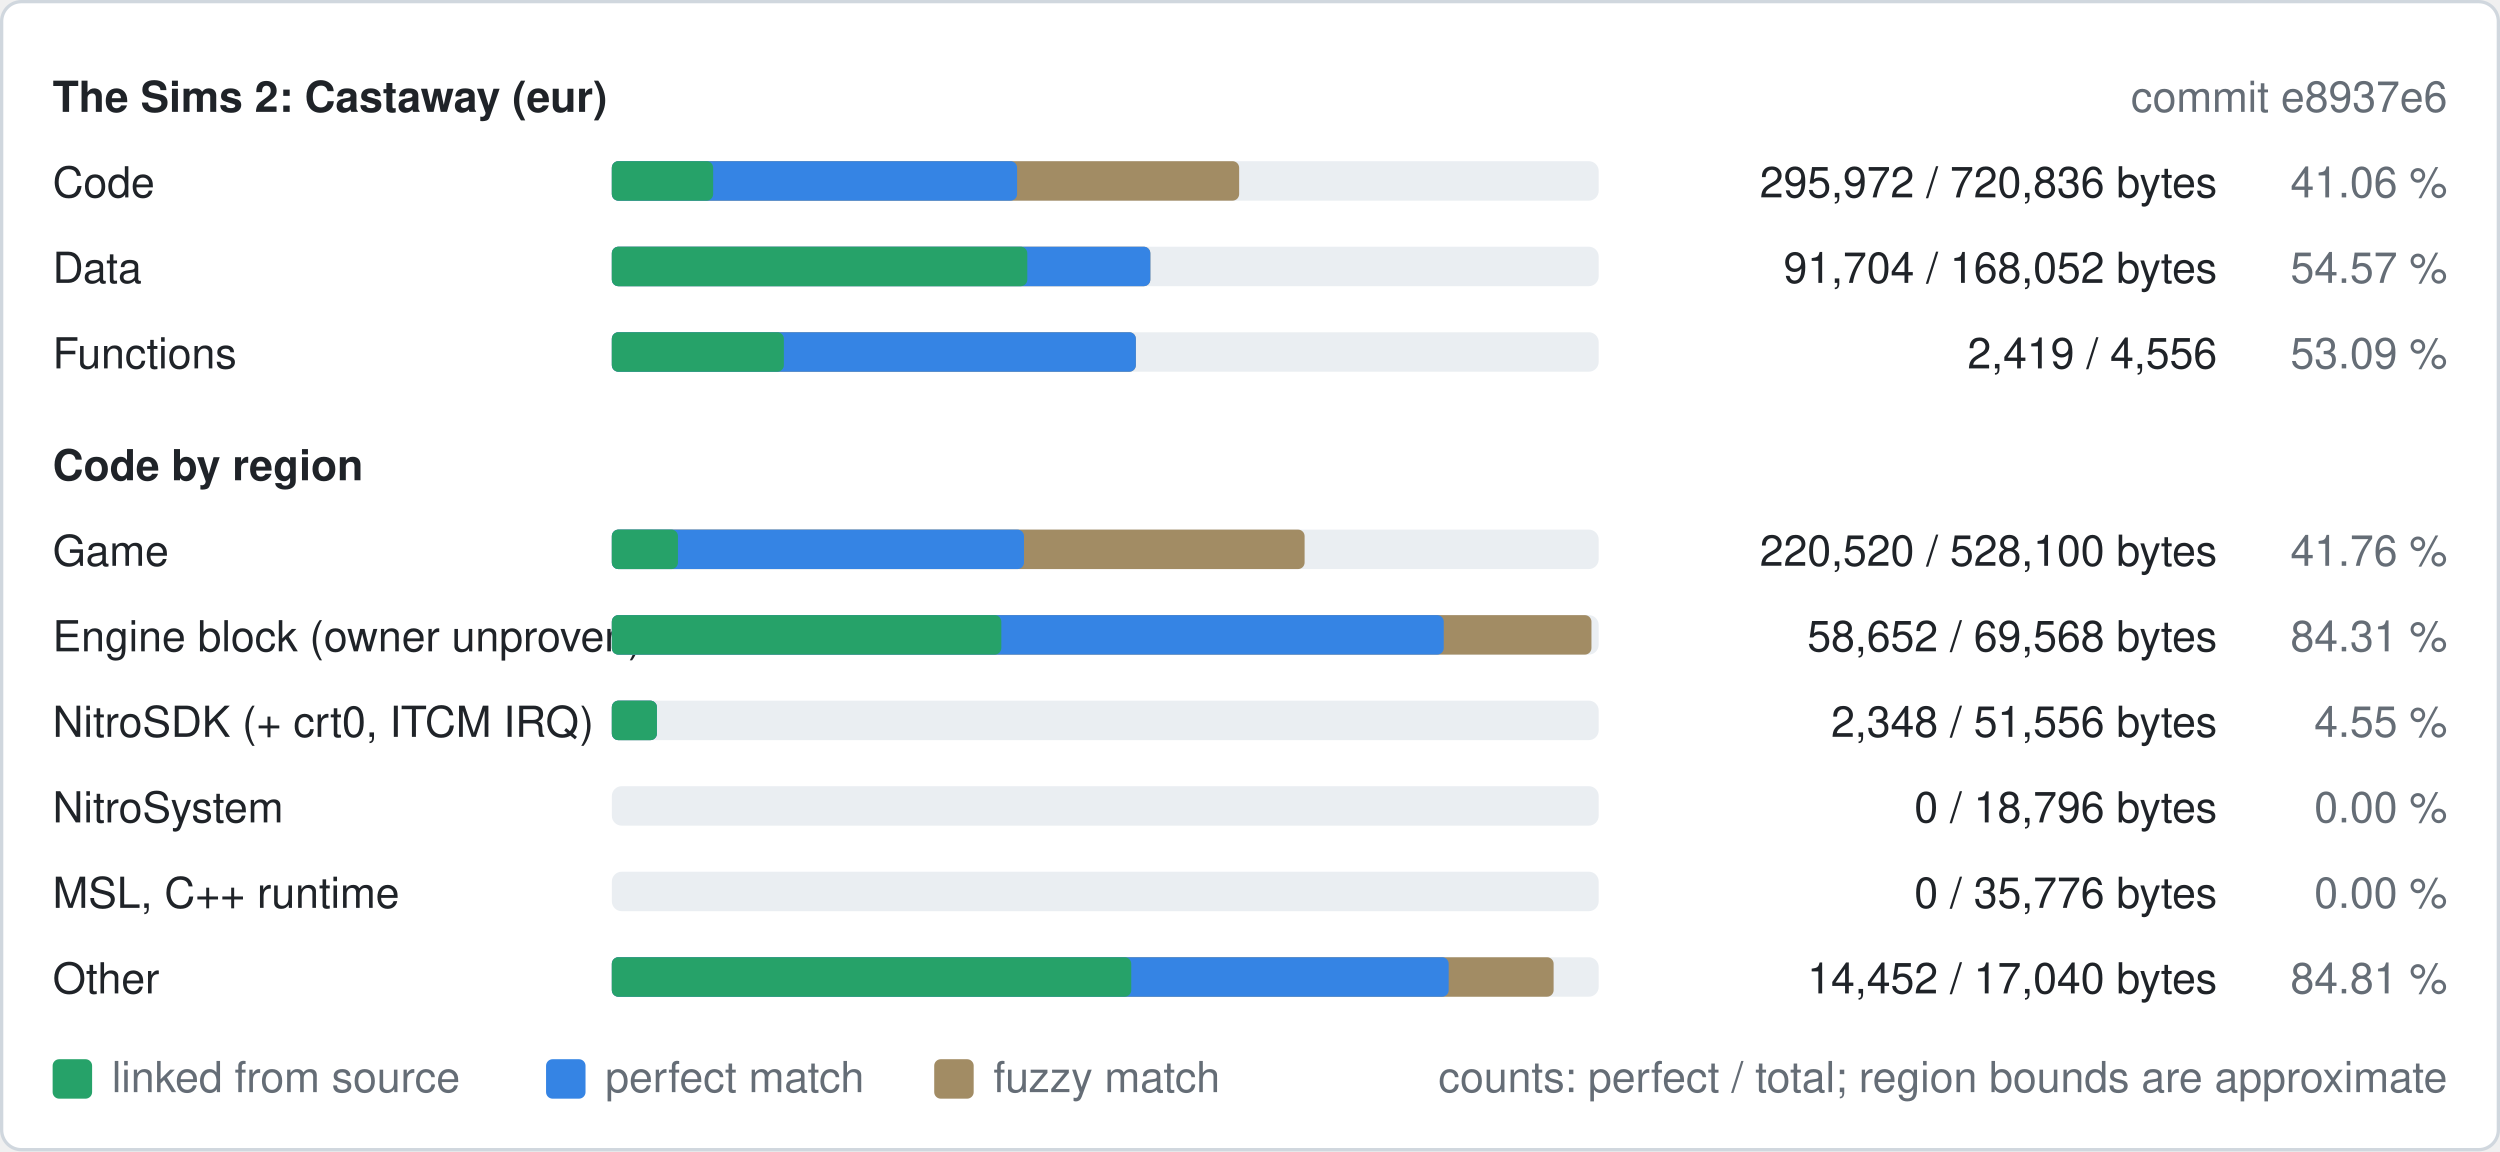
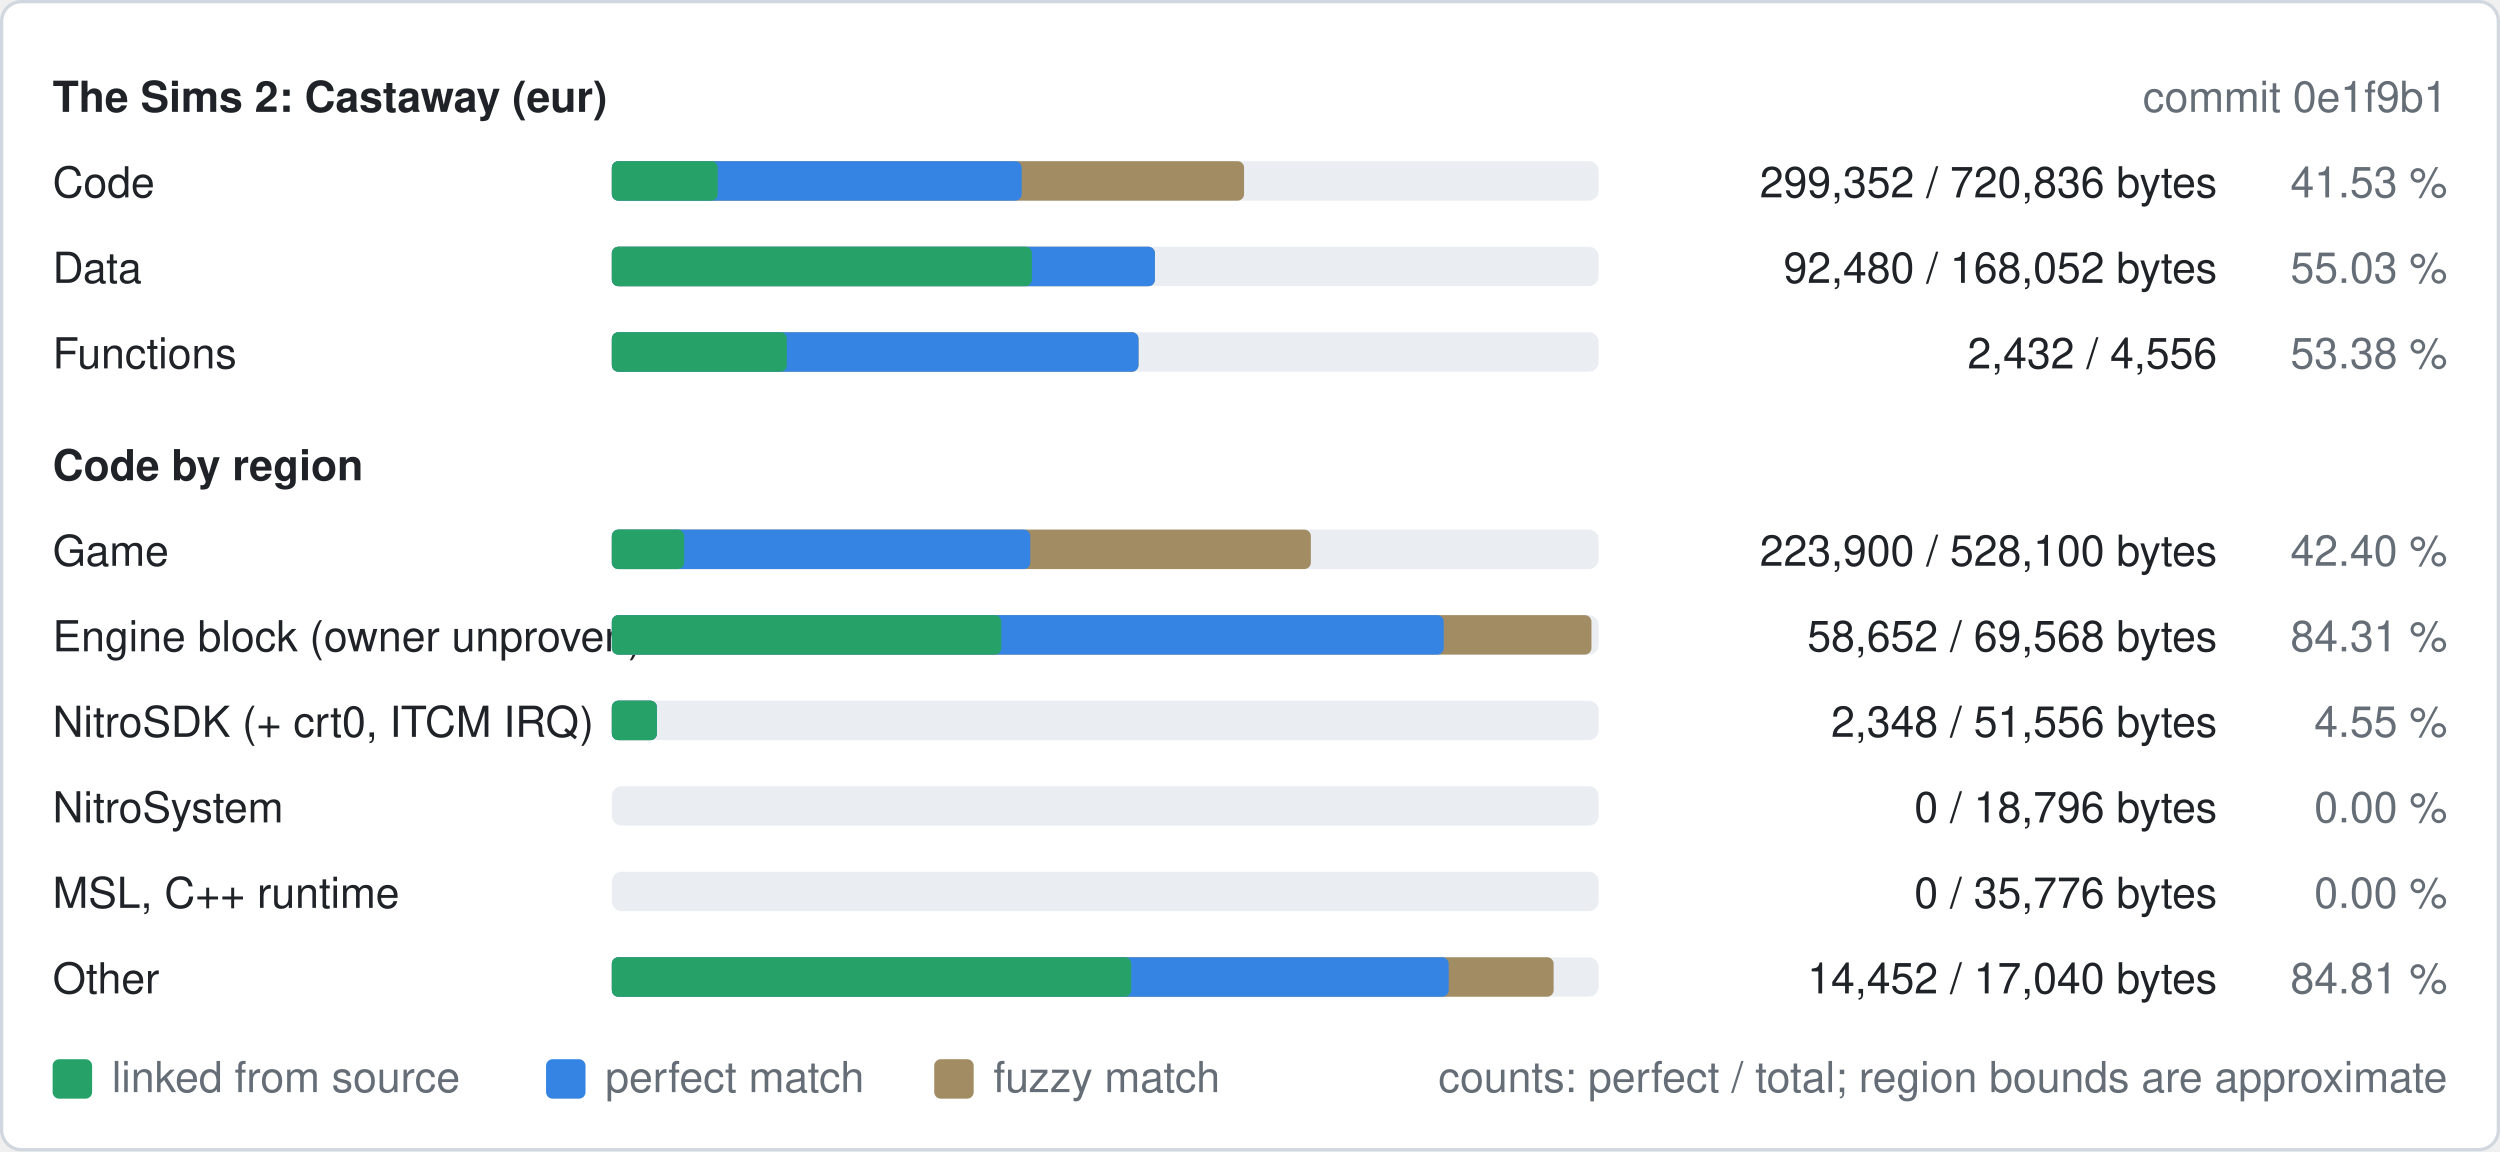
<svg xmlns="http://www.w3.org/2000/svg" width="760" height="350" viewBox="0 0 760 350" role="img" aria-label="Decompilation progress of eur">
  <style>
text{font-family:-apple-system,BlinkMacSystemFont,"Segoe UI",Helvetica,Arial,sans-serif;font-size:13px}
.b{font-weight:600}
.bg{fill:#ffffff;stroke:#d0d7de}.t{fill:#1f2328}.m{fill:#656d76}.track{fill:#eaeef2}.fuzzy{fill:#a28c64}.perfect{fill:#3584e4}.linked{fill:#26a269}
@media (prefers-color-scheme: dark){.bg{fill:#0d1117;stroke:#30363d}.t{fill:#e6edf3}.m{fill:#8d96a0}.track{fill:#21262d}.fuzzy{fill:#a28c64}.perfect{fill:#3584e4}.linked{fill:#2ec27e}}
</style>
  <rect class="bg" x="0.5" y="0.5" width="759" height="349" rx="6" />
  <text class="t b" x="16" y="34">The Sims 2: Castaway (eur)</text>
-   <text class="m" x="744" y="34" text-anchor="end">commit e8937e6</text>
+   <text class="m" x="744" y="34" text-anchor="end">commit 0e1f9b1</text>
  <text class="t" x="16" y="60">Code</text>
  <rect class="track" x="186" y="49" width="300" height="12" rx="3" />
-   <rect class="fuzzy" x="186" y="49" width="190.7" height="12" rx="2" />
-   <rect class="perfect" x="186" y="49" width="123.2" height="12" rx="2" />
-   <rect class="linked" x="186" y="49" width="30.8" height="12" rx="2" />
-   <text class="t" x="674" y="60" text-anchor="end">295,972 / 720,836 bytes</text>
-   <text class="m" x="744" y="60" text-anchor="end">41.06 %</text>
+   <rect class="fuzzy" x="186" y="49" width="192.2" height="12" rx="2" />
+   <rect class="perfect" x="186" y="49" width="124.6" height="12" rx="2" />
+   <rect class="linked" x="186" y="49" width="32.2" height="12" rx="2" />
+   <text class="t" x="674" y="60" text-anchor="end">299,352 / 720,836 bytes</text>
+   <text class="m" x="744" y="60" text-anchor="end">41.53 %</text>
  <text class="t" x="16" y="86">Data</text>
  <rect class="track" x="186" y="75" width="300" height="12" rx="3" />
-   <rect class="fuzzy" x="186" y="75" width="163.7" height="12" rx="2" />
-   <rect class="perfect" x="186" y="75" width="163.7" height="12" rx="2" />
-   <rect class="linked" x="186" y="75" width="126.3" height="12" rx="2" />
-   <text class="t" x="674" y="86" text-anchor="end">91,704 / 168,052 bytes</text>
-   <text class="m" x="744" y="86" text-anchor="end">54.57 %</text>
+   <rect class="fuzzy" x="186" y="75" width="165.1" height="12" rx="2" />
+   <rect class="perfect" x="186" y="75" width="165.1" height="12" rx="2" />
+   <rect class="linked" x="186" y="75" width="127.7" height="12" rx="2" />
+   <text class="t" x="674" y="86" text-anchor="end">92,480 / 168,052 bytes</text>
+   <text class="m" x="744" y="86" text-anchor="end">55.03 %</text>
  <text class="t" x="16" y="112">Functions</text>
  <rect class="track" x="186" y="101" width="300" height="12" rx="3" />
-   <rect class="fuzzy" x="186" y="101" width="159.3" height="12" rx="2" />
-   <rect class="perfect" x="186" y="101" width="159.3" height="12" rx="2" />
-   <rect class="linked" x="186" y="101" width="52.3" height="12" rx="2" />
-   <text class="t" x="674" y="112" text-anchor="end">2,419 / 4,556</text>
-   <text class="m" x="744" y="112" text-anchor="end">53.09 %</text>
+   <rect class="fuzzy" x="186" y="101" width="160.1" height="12" rx="2" />
+   <rect class="perfect" x="186" y="101" width="160.1" height="12" rx="2" />
+   <rect class="linked" x="186" y="101" width="53.2" height="12" rx="2" />
+   <text class="t" x="674" y="112" text-anchor="end">2,432 / 4,556</text>
+   <text class="m" x="744" y="112" text-anchor="end">53.38 %</text>
  <text class="t b" x="16" y="146">Code by region</text>
  <text class="t" x="16" y="172">Game</text>
  <rect class="track" x="186" y="161" width="300" height="12" rx="3" />
-   <rect class="fuzzy" x="186" y="161" width="210.6" height="12" rx="2" />
-   <rect class="perfect" x="186" y="161" width="125.3" height="12" rx="2" />
-   <rect class="linked" x="186" y="161" width="20.1" height="12" rx="2" />
-   <text class="t" x="674" y="172" text-anchor="end">220,520 / 528,100 bytes</text>
-   <text class="m" x="744" y="172" text-anchor="end">41.76 %</text>
+   <rect class="fuzzy" x="186" y="161" width="212.5" height="12" rx="2" />
+   <rect class="perfect" x="186" y="161" width="127.2" height="12" rx="2" />
+   <rect class="linked" x="186" y="161" width="22.0" height="12" rx="2" />
+   <text class="t" x="674" y="172" text-anchor="end">223,900 / 528,100 bytes</text>
+   <text class="m" x="744" y="172" text-anchor="end">42.40 %</text>
  <text class="t" x="16" y="198">Engine block (owner unproven)</text>
  <rect class="track" x="186" y="187" width="300" height="12" rx="3" />
  <rect class="fuzzy" x="186" y="187" width="297.8" height="12" rx="2" />
  <rect class="perfect" x="186" y="187" width="252.9" height="12" rx="2" />
  <rect class="linked" x="186" y="187" width="118.4" height="12" rx="2" />
  <text class="t" x="674" y="198" text-anchor="end">58,652 / 69,568 bytes</text>
  <text class="m" x="744" y="198" text-anchor="end">84.31 %</text>
  <text class="t" x="16" y="224">NitroSDK (+ crt0, ITCM IRQ)</text>
  <rect class="track" x="186" y="213" width="300" height="12" rx="3" />
  <rect class="fuzzy" x="186" y="213" width="13.7" height="12" rx="2" />
  <rect class="perfect" x="186" y="213" width="13.7" height="12" rx="2" />
  <rect class="linked" x="186" y="213" width="13.7" height="12" rx="2" />
  <text class="t" x="674" y="224" text-anchor="end">2,348 / 51,556 bytes</text>
  <text class="m" x="744" y="224" text-anchor="end">4.55 %</text>
  <text class="t" x="16" y="250">NitroSystem</text>
  <rect class="track" x="186" y="239" width="300" height="12" rx="3" />
  <text class="t" x="674" y="250" text-anchor="end">0 / 18,796 bytes</text>
  <text class="m" x="744" y="250" text-anchor="end">0.00 %</text>
  <text class="t" x="16" y="276">MSL, C++ runtime</text>
  <rect class="track" x="186" y="265" width="300" height="12" rx="3" />
  <text class="t" x="674" y="276" text-anchor="end">0 / 35,776 bytes</text>
  <text class="m" x="744" y="276" text-anchor="end">0.00 %</text>
  <text class="t" x="16" y="302">Other</text>
  <rect class="track" x="186" y="291" width="300" height="12" rx="3" />
  <rect class="fuzzy" x="186" y="291" width="286.3" height="12" rx="2" />
  <rect class="perfect" x="186" y="291" width="254.4" height="12" rx="2" />
  <rect class="linked" x="186" y="291" width="157.9" height="12" rx="2" />
  <text class="t" x="674" y="302" text-anchor="end">14,452 / 17,040 bytes</text>
  <text class="m" x="744" y="302" text-anchor="end">84.81 %</text>
  <rect class="linked" x="16" y="322" width="12" height="12" rx="2" />
  <text class="m" x="34" y="332">linked from source</text>
  <rect class="perfect" x="166" y="322" width="12" height="12" rx="2" />
  <text class="m" x="184" y="332">perfect match</text>
  <rect class="fuzzy" x="284" y="322" width="12" height="12" rx="2" />
  <text class="m" x="302" y="332">fuzzy match</text>
  <text class="m" x="744" y="332" text-anchor="end">counts: perfect / total; region bounds are approximate</text>
</svg>
